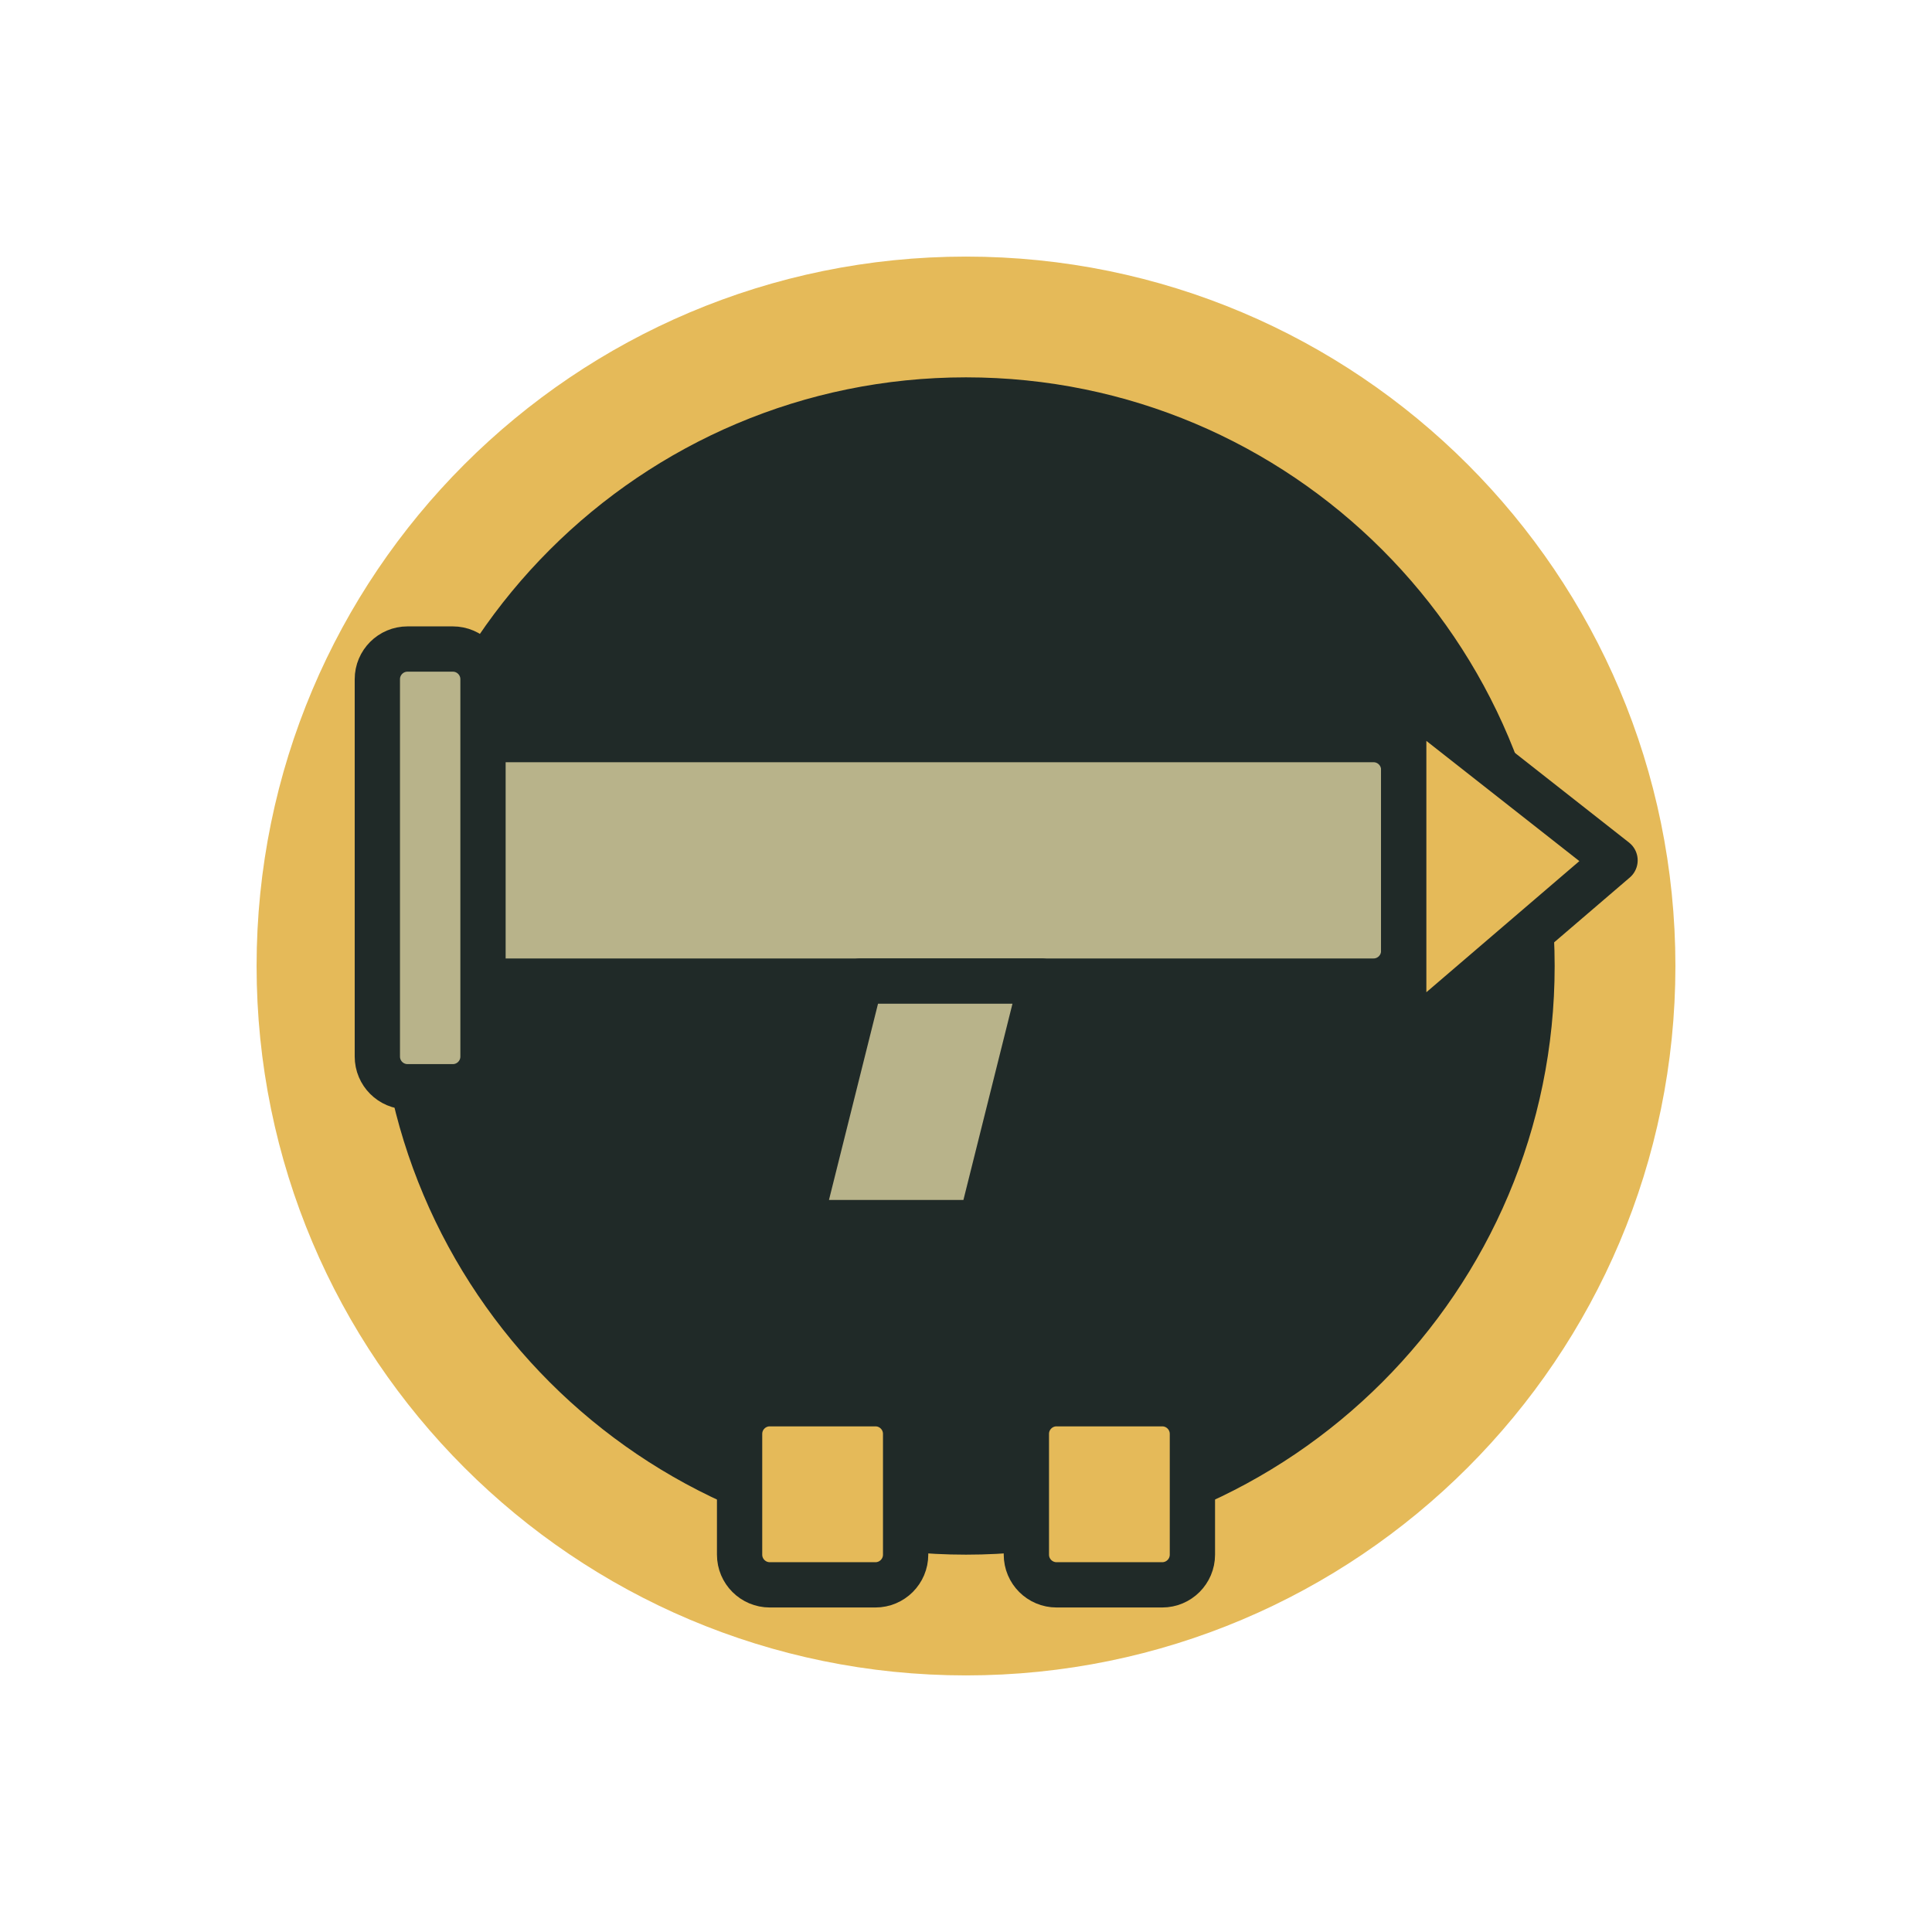
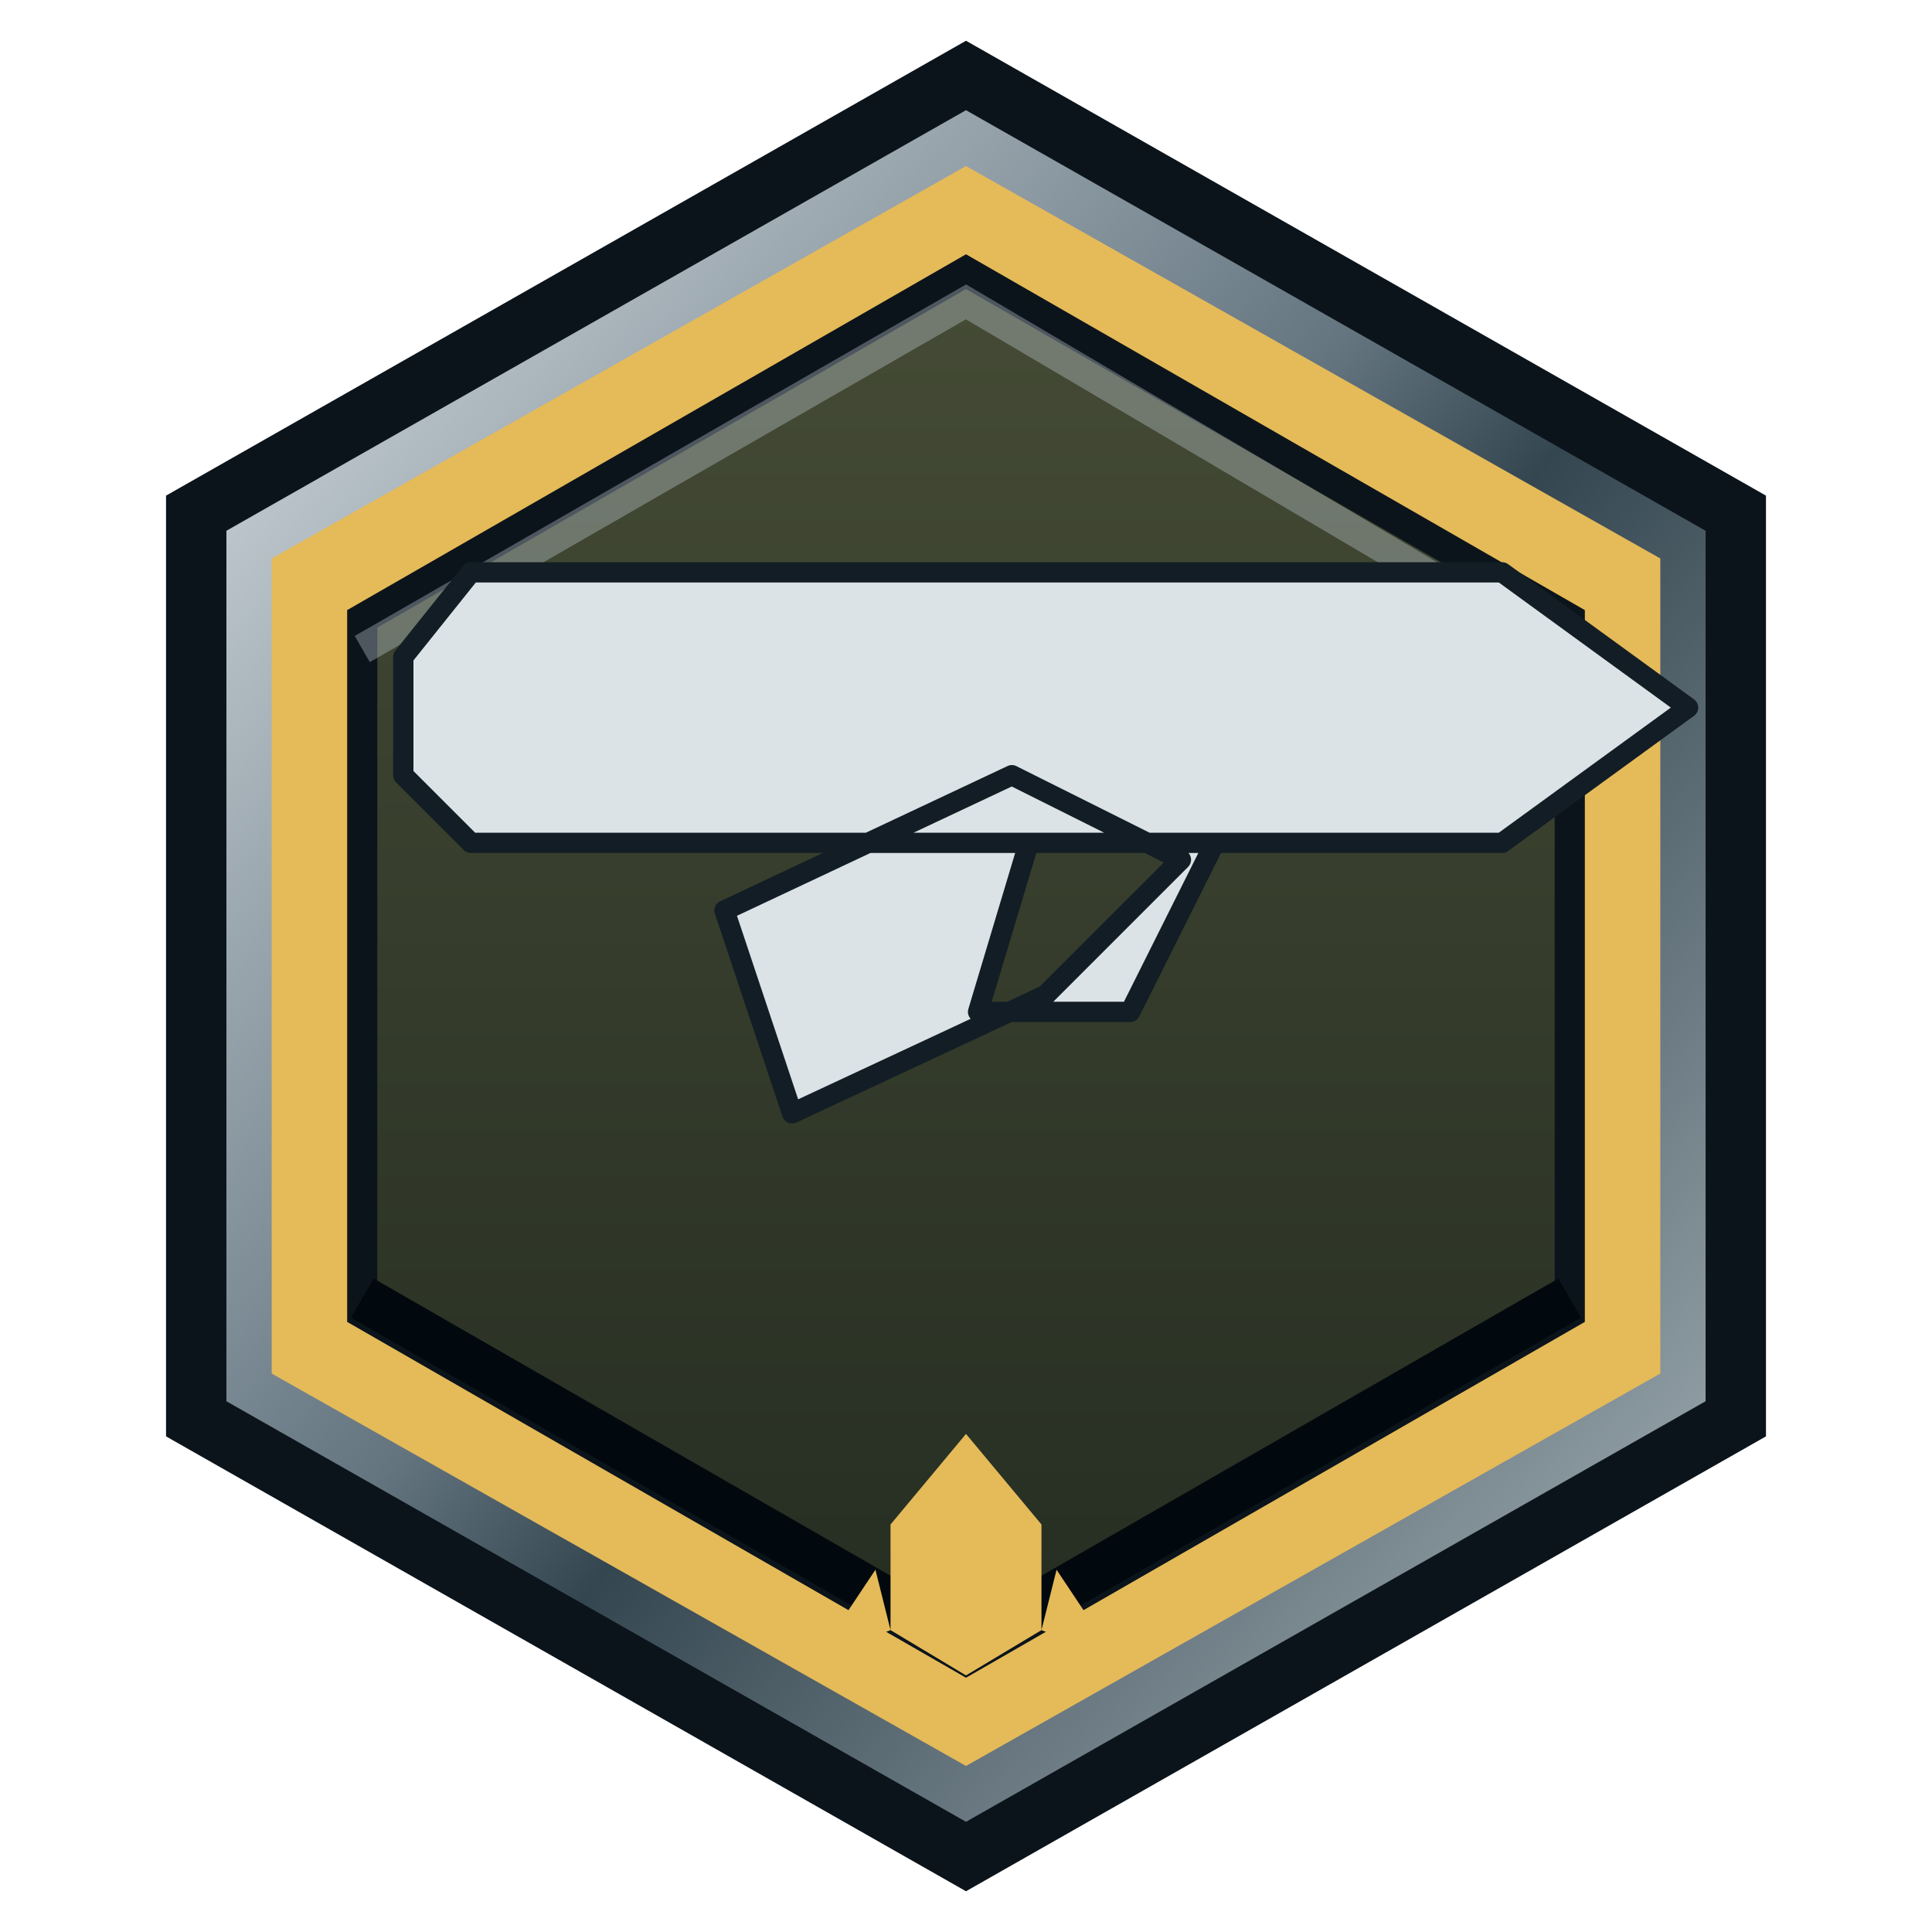
<svg xmlns="http://www.w3.org/2000/svg" width="128" height="128" viewBox="0 0 128 128">
-   <circle cx="64" cy="64" r="43" fill="#202a28" stroke="#e5ba59" stroke-width="8" />
-   <rect x="30" y="49" width="63" height="16" rx="2" fill="#b8b38a" stroke="#202a28" stroke-width="3" />
-   <path d="M93 46 L107 57 L93 69 Z" fill="#e5ba59" stroke="#202a28" stroke-width="3" stroke-linejoin="round" />
-   <rect x="25" y="43" width="7" height="29" rx="2" fill="#b8b38a" stroke="#202a28" stroke-width="3" />
-   <path d="M57 65 L53 81 L65 81 L69 65 Z" fill="#b8b38a" stroke="#202a28" stroke-width="3" stroke-linejoin="round" />
-   <rect x="49" y="93" width="11" height="12" rx="2" fill="#e5ba59" stroke="#202a28" stroke-width="3" />
-   <rect x="68" y="93" width="11" height="12" rx="2" fill="#e5ba59" stroke="#202a28" stroke-width="3" />
+   <defs>
+     <linearGradient id="metal" x1="0" y1="0" x2="1" y2="1">
+       <stop stop-color="#e2e8ec" />
+       <stop offset=".45" stop-color="#647580" />
+       <stop offset=".55" stop-color="#344650" />
+       <stop offset="1" stop-color="#b5c0c6" />
+     </linearGradient>
+     <linearGradient id="field" x1="0" y1="0" x2="0" y2="1">
+       <stop stop-color="#454b35" />
+       <stop offset="1" stop-color="#252d22" />
+     </linearGradient>
+   </defs>
+   <polygon points="64,5 115,34 115,94 64,123 13,94 13,34" fill="url(#metal)" stroke="#0c141b" stroke-width="4" />
+   <polygon points="64,11 110,37 110,91 64,117 18,91 18,37" fill="#e5ba59" />
+   <polygon points="64,18 104,41 104,87 64,110 24,87 24,41" fill="url(#field)" stroke="#0c141b" stroke-width="2" />
+   <path d="M24 43 L64 20 L103 43" fill="none" stroke="#c8d5dd" stroke-opacity=".35" stroke-width="2" />
+   <path d="M24 86 L64 109 L104 86" fill="none" stroke="#02090e" stroke-width="3" />
+   <g fill="#dbe3e6" stroke="#121d25" stroke-width="1.2" stroke-linejoin="round">
+     <g transform="translate(-8,-8) scale(1.12)">
+       <path d="M50 61 L67 53 L77 58 L69 66 L54 73 Z M31 46 L35 41 L96 41 L107 49 L96 57 L35 57 L31 53 Z M68 57 L65 67 L74 67 L79 57 Z" />
+     </g>
+   </g>
+   <g fill="#e5ba59" stroke="none">
+     <path d="M64 95 L69 101 L69 108 L64 111 L59 108 L59 101 Z M58 104 L54 110 L59 108 M70 104 L74 110 L69 108" />
+   </g>
</svg>
